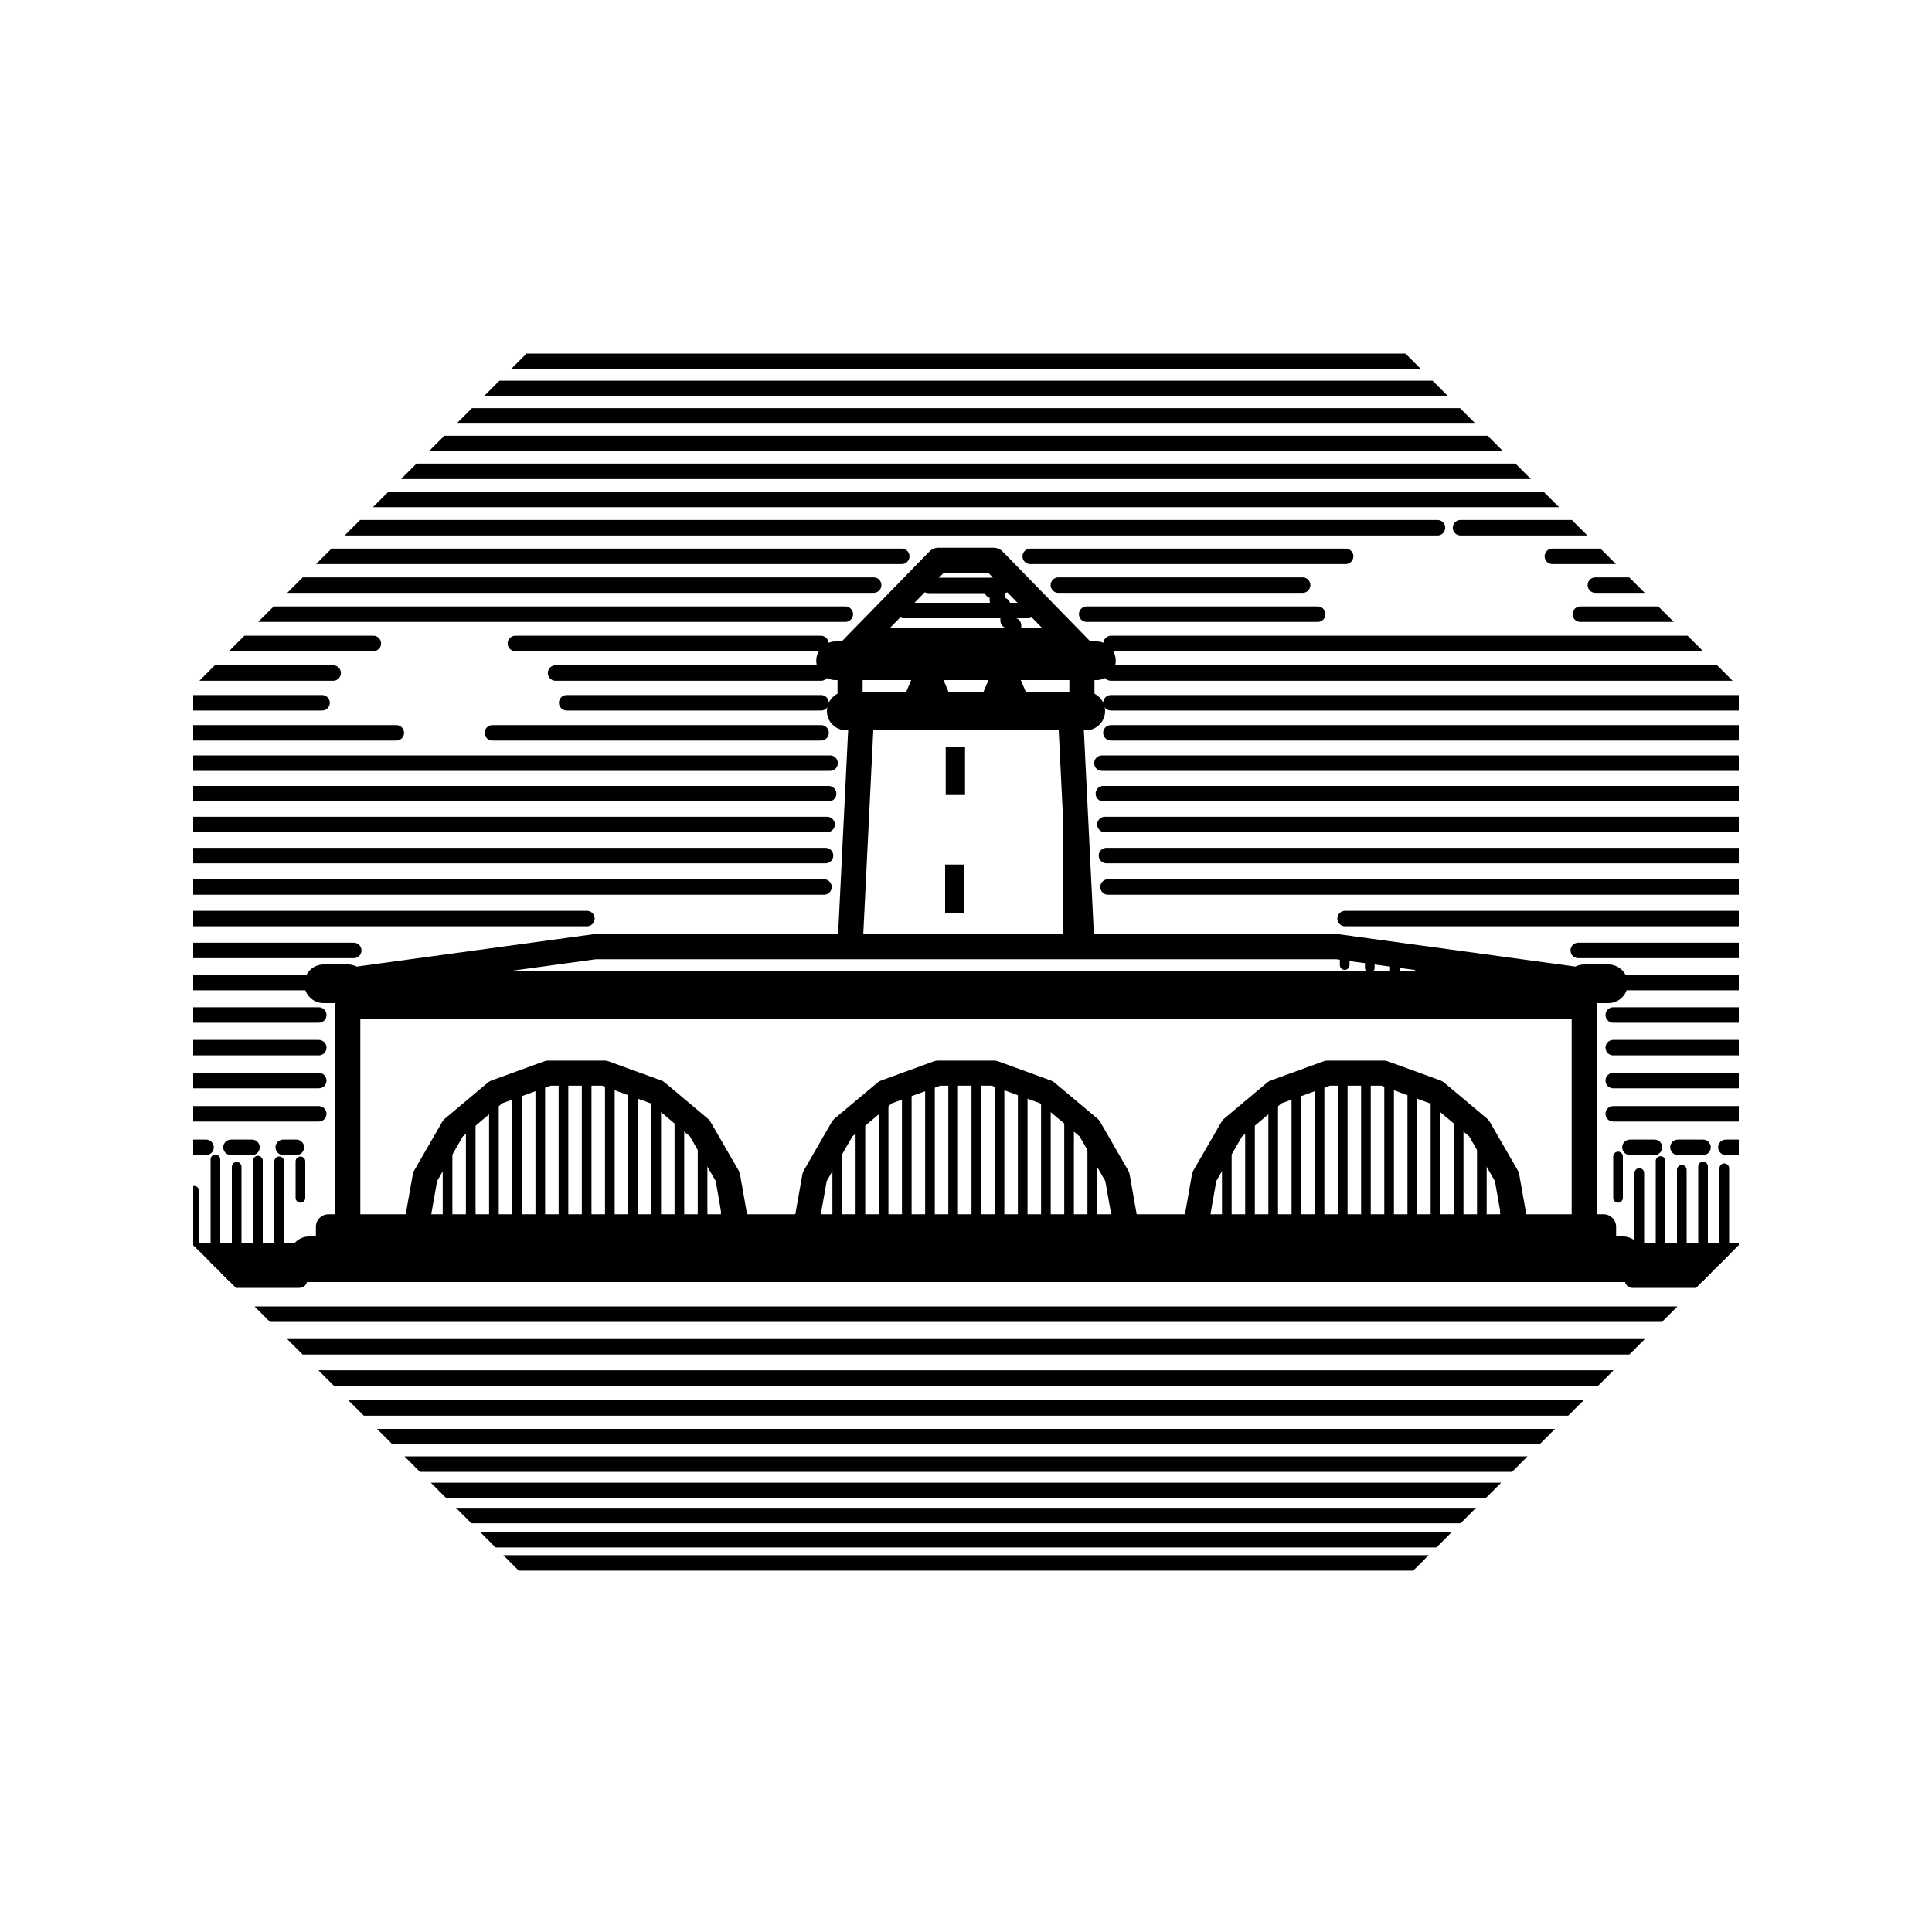
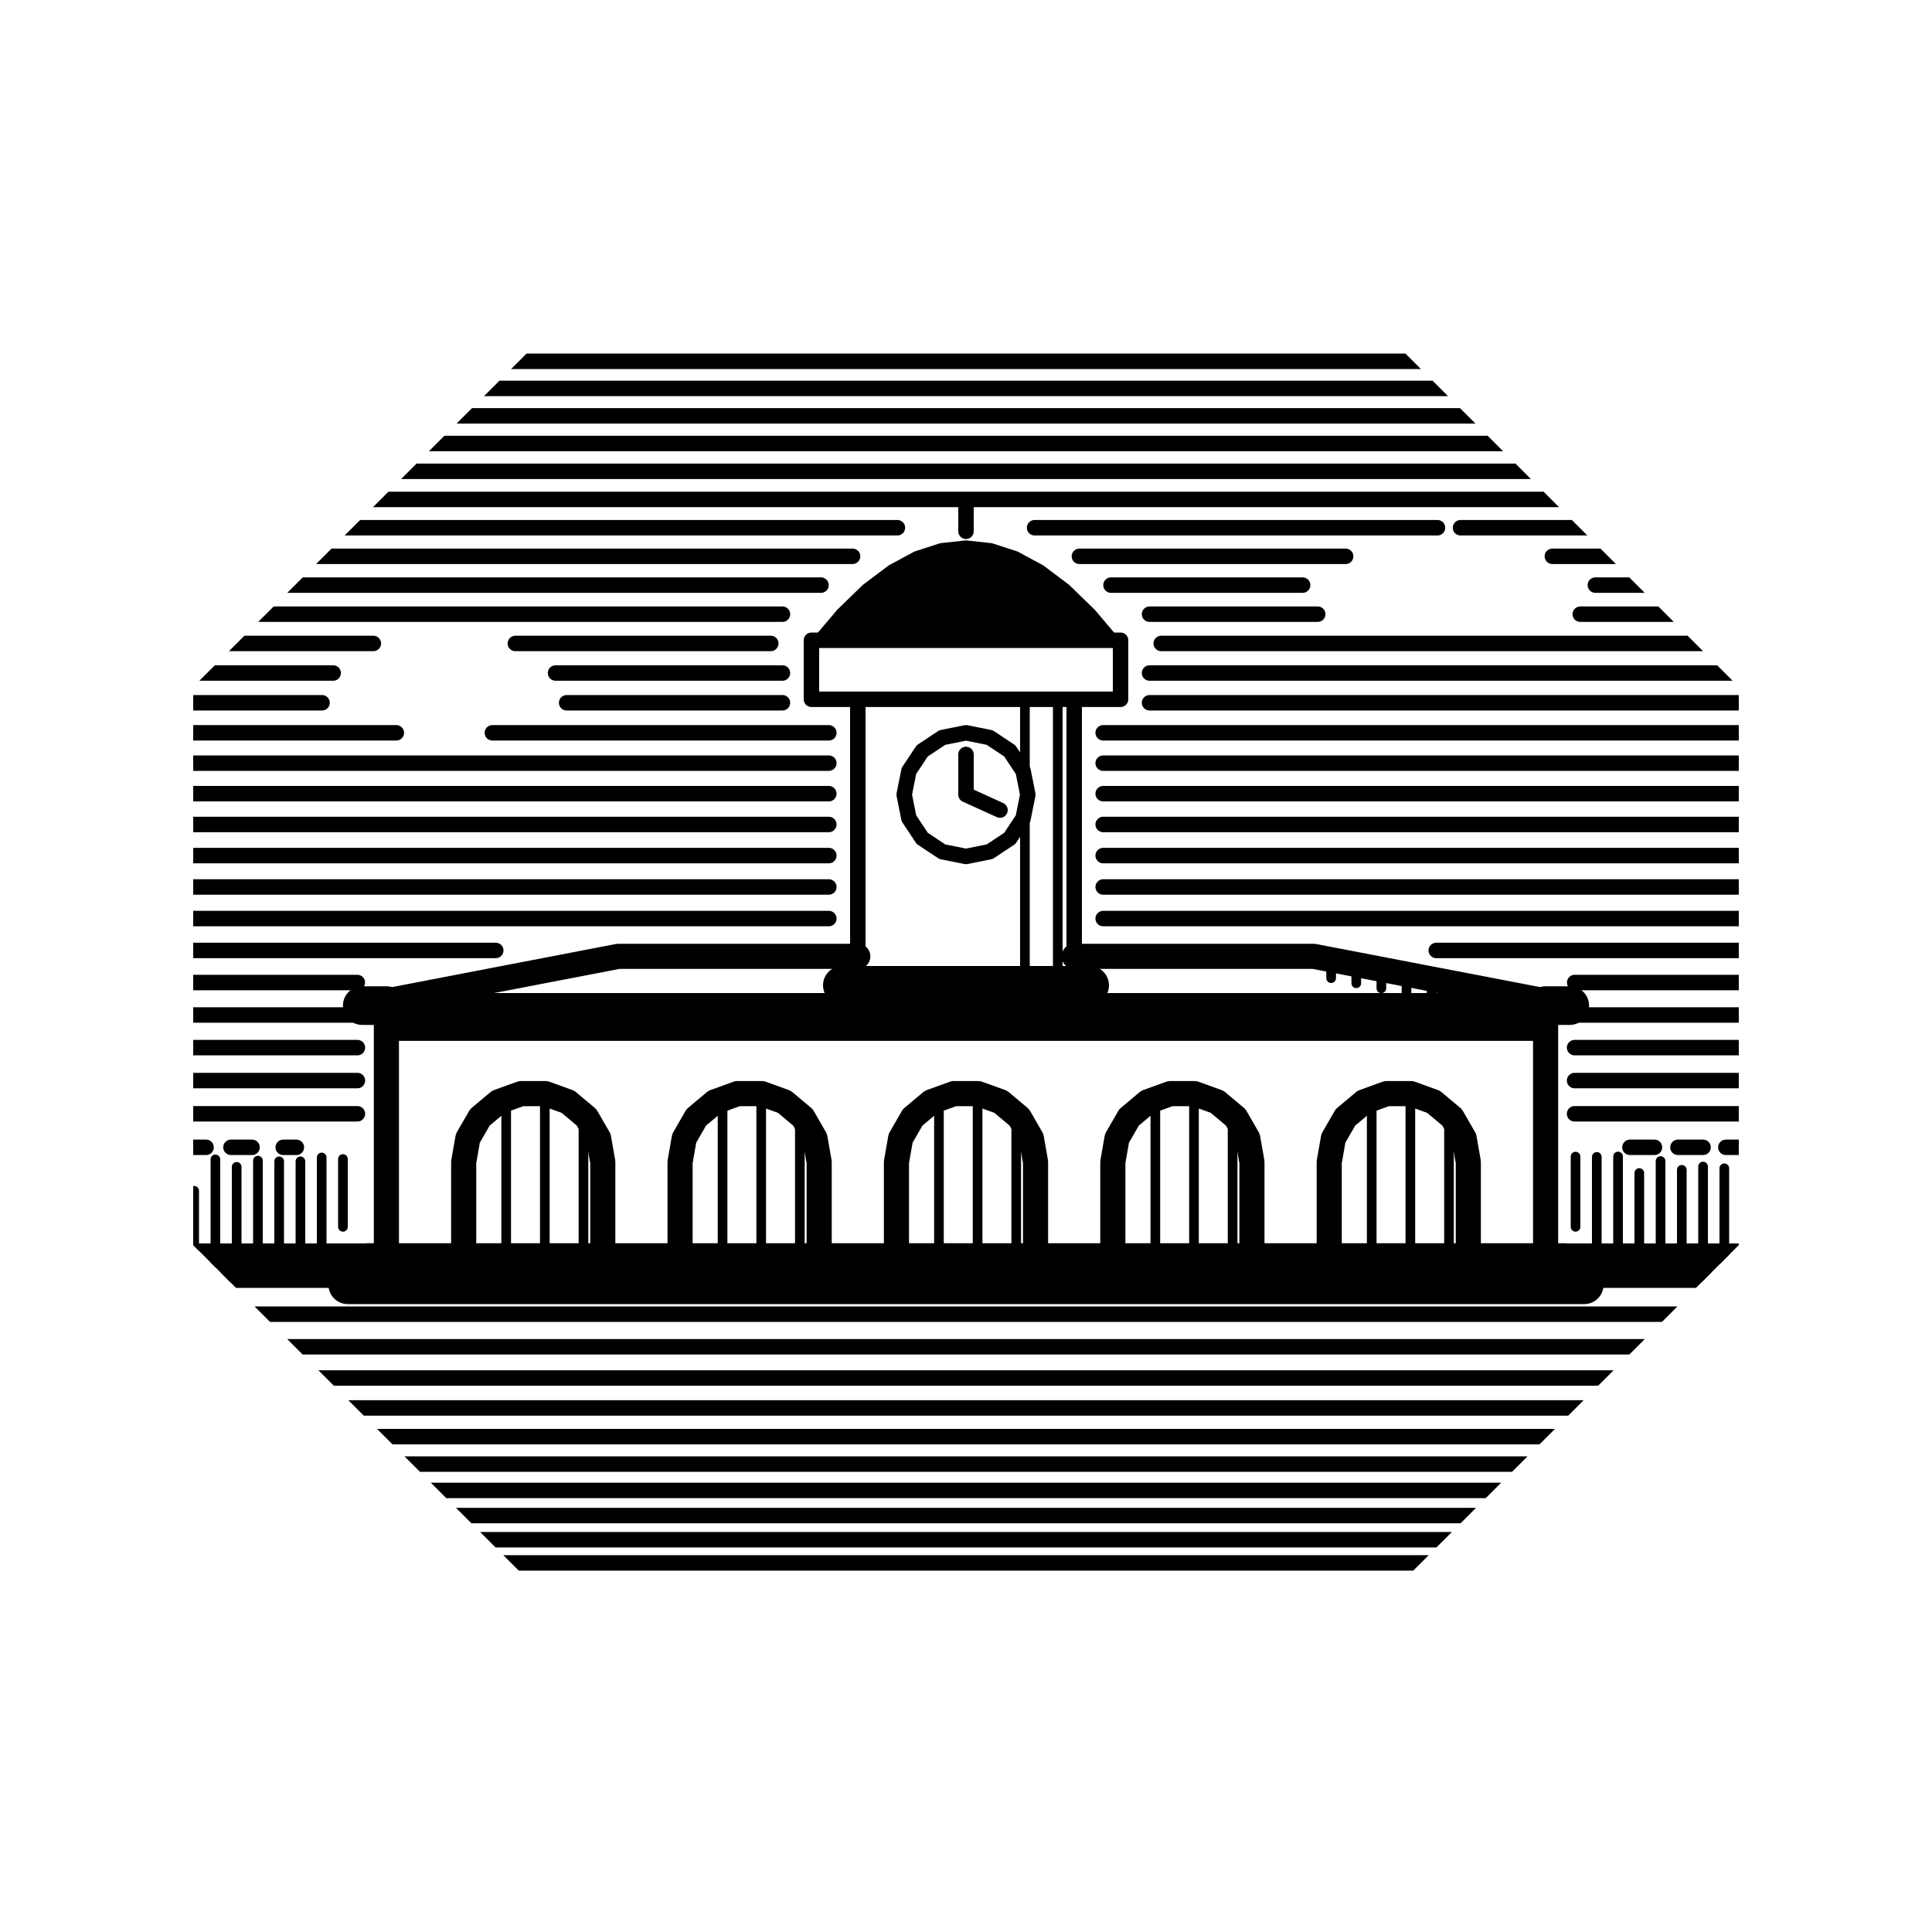
<svg xmlns="http://www.w3.org/2000/svg" viewBox="0 0 200 200">
  <defs>
    <clipPath id="w">
      <path d="M55.11 36L144.89 36L180 71.11L180 128.89L144.89 164L55.11 164L20 128.89L20 71.11Z" />
    </clipPath>
  </defs>
  <g clip-path="url(#w)" fill="none" stroke="#000" stroke-linecap="round" stroke-linejoin="round">
-     <path d="M90.67 127.43L109.33 127.43L109.33 127L90.67 127ZM97.9 77.3L99.9 77.3L99.9 82.3L97.9 82.3ZM97.84 89.5L99.84 89.5L99.84 94.5L97.84 94.5ZM93.8 72.66L93.8 71.64L94.46 70.1L96 69.44L97.54 70.1L98.2 71.64L98.2 72.66ZM101.8 72.66L101.8 71.64L102.46 70.1L104 69.44L105.54 70.1L106.2 71.64L106.2 72.66Z" fill="#000" stroke="none" />
-     <path d="M182.9 122.65L182.9 130.72M180.7 121.92L180.7 130.72M178.5 120.94L178.5 130.72M176.3 120.76L176.3 130.72M174.1 121.1L174.1 130.72M171.9 120.19L171.9 130.72M169.7 121.43L169.7 130.72M167.5 119.72L167.5 124M31.1 120.22L31.1 124M28.9 120.22L28.9 130.72M26.7 120.15L26.7 130.72M24.5 120.79L24.5 130.72M22.3 120.02L22.3 130.72M20.1 123.27L20.1 130.72M154.8 100.54L154.8 101.54M152.2 100.19L152.2 101.36M149.6 99.83L149.6 101.07M147 99.48L147 100.78M144.4 99.12L144.4 100.49M141.8 98.76L141.8 100.19M139.2 98.41L139.2 99.9M75.13 121.57L75.13 126.9M72.73 117.41L72.73 126.9M70.33 115.13L70.33 126.9M67.93 113.15L67.93 126.9M65.53 112.28L65.53 126.9M63.13 111.4L63.13 126.9M60.73 111.19L60.73 126.9M58.33 111.19L58.33 126.9M55.93 111.5L55.93 126.9M53.53 112.37L53.53 126.9M51.13 113.34L51.13 126.9M48.73 115.35L48.73 126.9M46.33 117.87L46.33 126.9M43.93 122.31L43.93 126.9M115.47 121.57L115.47 126.9M113.07 117.41L113.07 126.9M110.67 115.13L110.67 126.9M108.27 113.15L108.27 126.9M105.87 112.28L105.87 126.9M103.47 111.4L103.47 126.9M101.07 111.19L101.07 126.9M98.67 111.19L98.67 126.9M96.27 111.5L96.27 126.9M93.87 112.37L93.87 126.9M91.47 113.34L91.47 126.9M89.07 115.35L89.07 126.9M86.67 117.87L86.67 126.9M84.27 122.31L84.27 126.9M155.8 121.57L155.8 126.9M153.4 117.41L153.4 126.9M151 115.13L151 126.9M148.6 113.15L148.6 126.9M146.2 112.28L146.2 126.9M143.8 111.4L143.8 126.9M141.4 111.19L141.4 126.9M139 111.19L139 126.9M136.6 111.5L136.6 126.9M134.2 112.37L134.2 126.9M131.8 113.34L131.8 126.9M129.4 115.35L129.4 126.9M127 117.87L127 126.9M124.6 122.31L124.6 126.9" stroke-width="1" />
-     <path d="M20 37.4L180 37.4M20 40.21L180 40.21M20 43.05L180 43.05M20 45.91L180 45.91M20 48.79L180 48.79M20 51.7L180 51.7M20 54.63L148.81 54.63M151.19 54.63L180 54.63M20 57.59L93.35 57.59M106.65 57.59L139.3 57.59M160.7 57.59L180 57.59M20 60.57L90.44 60.57M109.56 60.57L134.85 60.57M165.15 60.57L180 60.57M20 63.58L87.51 63.58M112.49 63.58L136.41 63.58M163.59 63.58L180 63.58M20 66.61L38.65 66.61M53.35 66.61L84.98 66.61M115.02 66.61L180 66.61M20 69.67L34.49 69.67M57.51 69.67L85 69.67M115 69.67L180 69.67M20 72.75L33.34 72.75M58.66 72.75L85 72.75M115 72.75L180 72.75M20 75.86L41.03 75.86M50.97 75.86L85 75.86M115 75.86L180 75.86M20 79L85.93 79M114.07 79L180 79M20 82.16L85.78 82.16M114.22 82.16L180 82.16M20 85.35L85.62 85.35M114.38 85.35L180 85.35M20 88.57L85.46 88.57M114.54 88.57L180 88.57M20 91.82L85.3 91.82M114.7 91.82L180 91.82M20 95.09L60.76 95.09M139.24 95.09L180 95.09M20 98.39L36.62 98.39M163.38 98.39L180 98.39M20 101.71L33 101.71M167 101.71L180 101.71M20 105.07L33 105.07M167 105.07L180 105.07M20 108.45L33 108.45M167 108.45L180 108.45M20 111.86L33 111.86M167 111.86L180 111.86M20 115.3L33 115.3M167 115.3L180 115.3M20 118.77L21.33 118.77M23.91 118.77L26.09 118.77M29.32 118.77L30.68 118.77M168.73 118.77L171.27 118.77M173.7 118.77L176.3 118.77M178.66 118.77L180 118.77M20 132.52L31 132.52M169 132.52L180 132.52M20 136.04L180 136.04M20 139.42L180 139.42M20 142.65L180 142.65M20 145.75L180 145.75M20 148.72L180 148.72M20 151.56L180 151.56M20 154.29L180 154.29M20 156.89L180 156.89M20 159.39L180 159.39M20 161.79L180 161.79M61.6 98L35.5 101.84M138.4 98L164.5 101.84M36.2 103.19L163.8 103.19M36.2 104.69L163.8 104.69M110.8 74.1L110.8 97.5M96.11 60.6L103.9 60.6M93.57 63.2L106.43 63.2M91.04 65.8L108.97 65.8M102.69 60.58L102.69 61.12M103.25 61.62L103.25 62.16M103.8 62.66L103.8 63.2M104.36 63.7L104.36 64.24M104.92 64.74L104.92 65.28M105.48 65.78L105.48 66.32M106.03 66.82L106.03 67.36M106.59 67.86L106.59 67.4" stroke-width="1.6" />
-     <path d="M33.5 101.84L61.6 98L88 98L112 98L138.4 98L166.5 101.84L164 101.84M36 101.84L33.5 101.84M36 101.84L164 101.84L164 127M36 127L36 101.84M43.09 127L44.01 121.81L46.9 116.79L51.33 113.07L56.77 111.09L62.56 111.09L68 113.07L72.43 116.79L75.33 121.81L76.24 127M83.42 127L84.34 121.81L87.23 116.79L91.67 113.07L97.11 111.09L102.89 111.09L108.33 113.07L112.77 116.79L115.66 121.81L116.58 127M123.76 127L124.67 121.81L127.57 116.79L132 113.07L137.44 111.09L143.23 111.09L148.67 113.07L153.1 116.79L155.99 121.81L156.91 127M34 127L166 127L166 130L34 130ZM89.2 73.6L110.8 73.6L112 98L88 98ZM88 68.4L112 68.4L112 73.6L88 73.6ZM87 68.4L97.14 58L102.86 58L113 68.4Z" stroke-width="2.6" />
-     <path d="M33.5 101.84L36 101.84M164 101.84L166.5 101.84M32 130L168 130M87.6 73.6L112.4 73.6M86.5 68.4L113.5 68.4M20 130.72L180 130.72" stroke-width="4" />
+     <path d="M84 66.28L86.67 63.12L89.33 60.54L92 58.53L94.67 57.09L97.33 56.23L100 55.94L102.67 56.23L105.33 57.09L108 58.53L110.67 60.54L113.33 63.12L116 66.28Z" fill="#000" stroke="none" />
+     <path d="M182.9 122.65L182.9 130.72M180.7 121.92L180.7 130.72M178.5 120.94L178.5 130.72M176.3 120.76L176.3 130.72M174.1 121.1L174.1 130.72M171.9 120.19L171.9 130.72M169.7 121.43L169.7 130.72M167.5 119.72L167.5 130.72M165.3 119.76L165.3 130.72M163.1 119.73L163.1 127M35.5 119.98L35.5 127M33.3 119.82L33.3 130.72M31.1 120.22L31.1 130.72M28.9 120.22L28.9 130.72M26.7 120.15L26.7 130.72M24.5 120.79L24.5 130.72M22.3 120.02L22.3 130.72M20.1 123.27L20.1 130.72M153.4 102.65L153.4 103.8M150.8 102.15L150.8 103.8M148.2 101.65L148.2 103.36M145.6 101.15L145.6 102.83M143 100.65L143 102.31M140.4 100.15L140.4 101.79M137.8 99.65L137.8 101.26M60.4 115.51L60.4 129.9M56.4 113.31L56.4 129.9M52.4 113.87L52.4 129.9M48.4 118.13L48.4 129.9M82.8 115.51L82.8 129.9M78.8 113.31L78.8 129.9M74.8 113.87L74.8 129.9M70.8 118.13L70.8 129.9M105.2 115.51L105.2 129.9M101.2 113.31L101.2 129.9M97.2 113.87L97.2 129.9M93.2 118.13L93.2 129.9M127.6 115.51L127.6 129.9M123.6 113.31L123.6 129.9M119.6 113.87L119.6 129.9M115.6 118.13L115.6 129.9M150 115.51L150 129.9M146 113.31L146 129.9M142 113.87L142 129.9M138 118.13L138 129.9M109.5 72.39L109.5 102M106.1 72.39L106.1 80.75M106.1 83.77L106.1 102" stroke-width="1" />
+     <path d="M20 37.4L180 37.4M20 40.21L180 40.21M20 43.05L180 43.05M20 45.91L180 45.91M20 48.79L180 48.79M20 51.7L180 51.7M20 54.63L92.9 54.63M107.1 54.63L148.81 54.63M151.19 54.63L180 54.63M20 57.59L88.26 57.59M111.74 57.59L139.3 57.59M160.7 57.59L180 57.59M20 60.57L84.99 60.57M115.01 60.57L134.85 60.57M165.15 60.57L180 60.57M20 63.58L81 63.58M119 63.58L136.41 63.58M163.59 63.58L180 63.58M20 66.61L38.65 66.61M53.35 66.61L79.79 66.61M120.21 66.61L180 66.61M20 69.67L34.49 69.67M57.51 69.67L81 69.67M119 69.67L180 69.67M20 72.75L33.34 72.75M58.66 72.75L81 72.75M119 72.75L180 72.75M20 75.86L41.03 75.86M50.97 75.86L85.8 75.86M114.2 75.86L180 75.86M20 79L85.8 79M114.2 79L180 79M20 82.16L85.8 82.16M114.2 82.16L180 82.16M20 85.35L85.8 85.35M114.2 85.35L180 85.35M20 88.57L85.8 88.57M114.2 88.57L180 88.57M20 91.82L85.8 91.82M114.2 91.82L180 91.82M20 95.09L85.8 95.09M114.2 95.09L180 95.09M20 98.39L51.32 98.39M148.68 98.39L180 98.39M20 101.71L36.99 101.71M163.01 101.71L180 101.71M20 105.07L37 105.07M163 105.07L180 105.07M20 108.45L37 108.45M163 108.45L180 108.45M20 111.86L37 111.86M163 111.86L180 111.86M20 115.3L37 115.3M163 115.3L180 115.3M20 118.77L21.33 118.77M23.91 118.77L26.09 118.77M29.32 118.77L30.68 118.77M168.73 118.77L171.27 118.77M173.7 118.77L176.3 118.77M178.66 118.77L180 118.77M20 132.52L35 132.52M165 132.52L180 132.52M20 136.04L180 136.04M20 139.42L180 139.42M20 142.65L180 142.65M20 145.75L180 145.75M20 148.72L180 148.72M20 151.56L180 151.56M20 154.29L180 154.29M20 156.89L180 156.89M20 159.39L180 159.39M20 161.79L180 161.79M64 99L39.5 104.1M136 99L160.5 104.1M40.2 105.45L159.8 105.45M40.2 106.95L159.8 106.95M111.2 72.39L111.2 102L88.8 102L88.8 72.39M84 66.28L116 66.28L116 72.39L84 72.39ZM100 55L100 52M106.4 82.26L105.91 84.71L104.53 86.79L102.45 88.17L100 88.66L97.55 88.17L95.47 86.79L94.09 84.71L93.6 82.26L94.09 79.81L95.47 77.73L97.55 76.35L100 75.86L102.45 76.35L104.53 77.73L105.91 79.81ZM100 78.1L100 82.26L103.52 83.86" stroke-width="1.6" />
+     <path d="M37.5 104.1L64 99L88.8 99M111.2 99L136 99L162.5 104.1L160 104.1M40 104.1L37.5 104.1M40 104.1L160 104.1L160 130M40 130L40 104.1M48 130L48 120.3L48.43 117.84L49.68 115.67L51.6 114.06L53.95 113.21L56.45 113.21L58.8 114.06L60.72 115.67L61.97 117.84L62.4 120.3L62.4 130M70.4 130L70.4 120.3L70.83 117.84L72.08 115.67L74 114.06L76.35 113.21L78.85 113.21L81.2 114.06L83.12 115.67L84.37 117.84L84.8 120.3L84.8 130M92.8 130L92.8 120.3L93.23 117.84L94.48 115.67L96.4 114.06L98.75 113.21L101.25 113.21L103.6 114.06L105.52 115.67L106.77 117.84L107.2 120.3L107.2 130M115.2 130L115.2 120.3L115.63 117.84L116.88 115.67L118.8 114.06L121.15 113.21L123.65 113.21L126 114.06L127.92 115.67L129.17 117.84L129.6 120.3L129.6 130M137.6 130L137.6 120.3L138.03 117.84L139.28 115.67L141.2 114.06L143.55 113.21L146.05 113.21L148.4 114.06L150.32 115.67L151.57 117.84L152 120.3L152 130M38 130L162 130L162 133L38 133Z" stroke-width="2.6" />
+     <path d="M37.5 104.1L40 104.1M160 104.1L162.5 104.1M36 133L164 133M87.2 102L112.8 102M20 130.72L180 130.72" stroke-width="4" />
  </g>
</svg>
